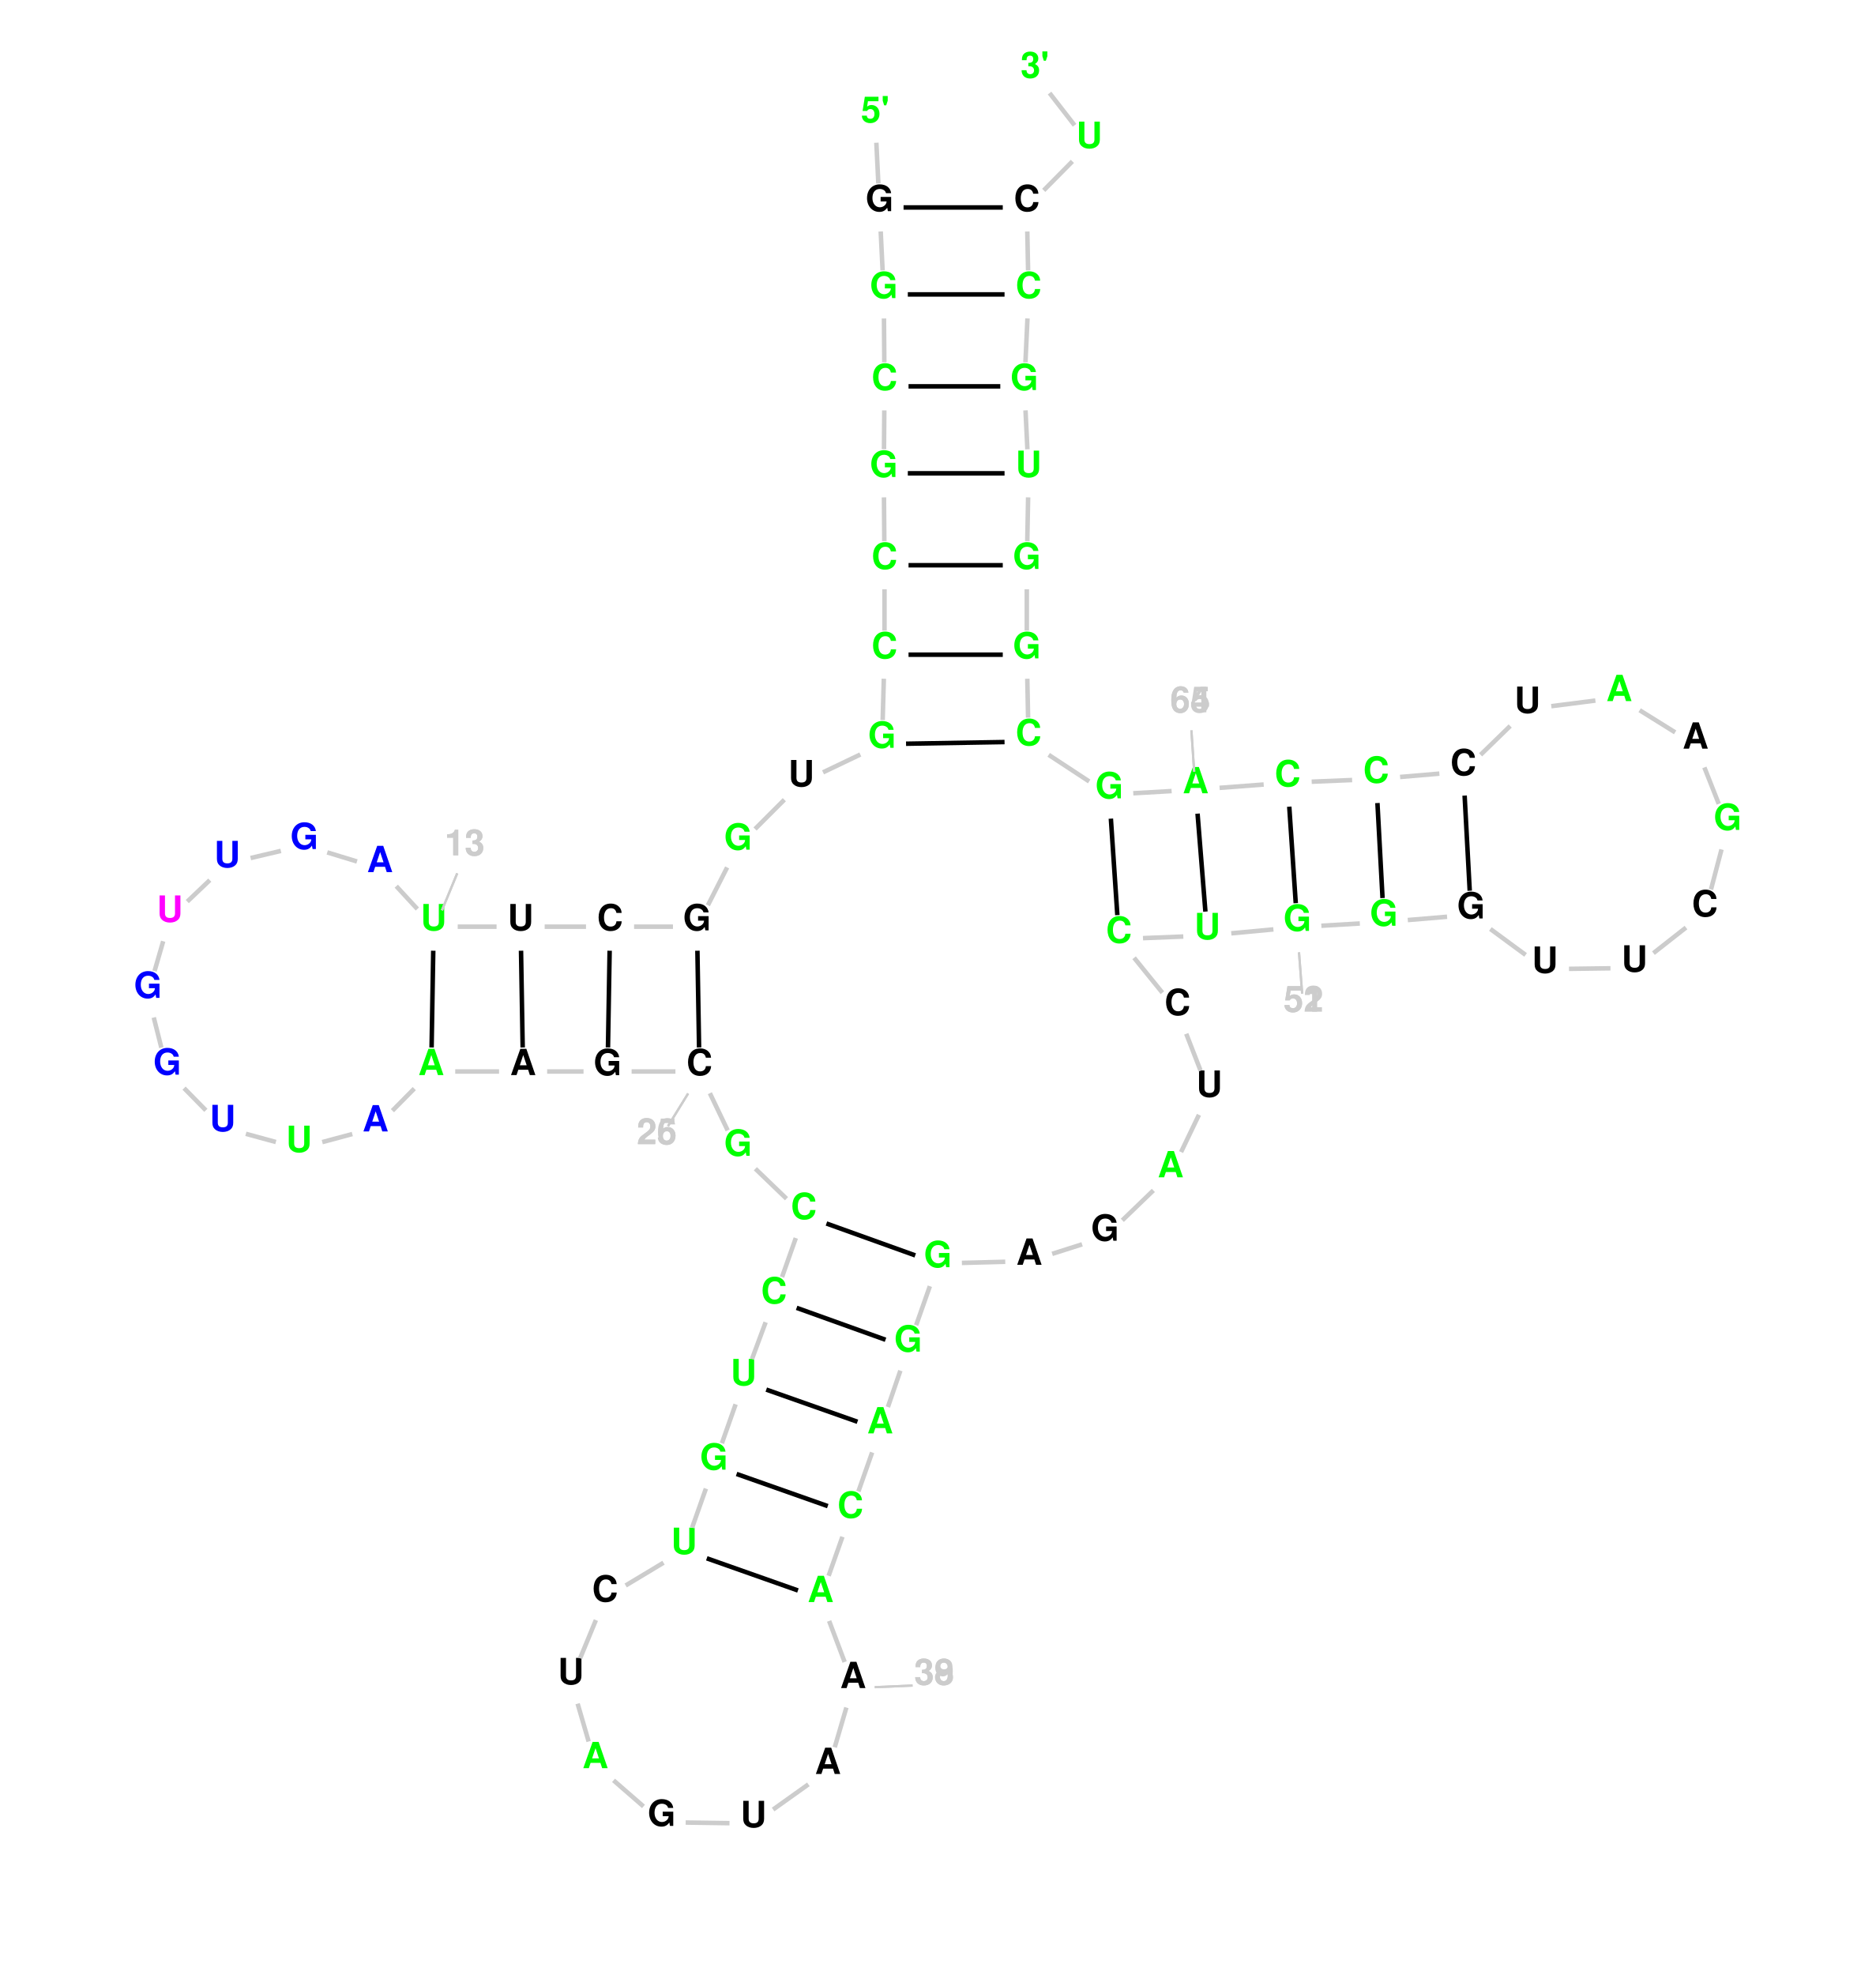
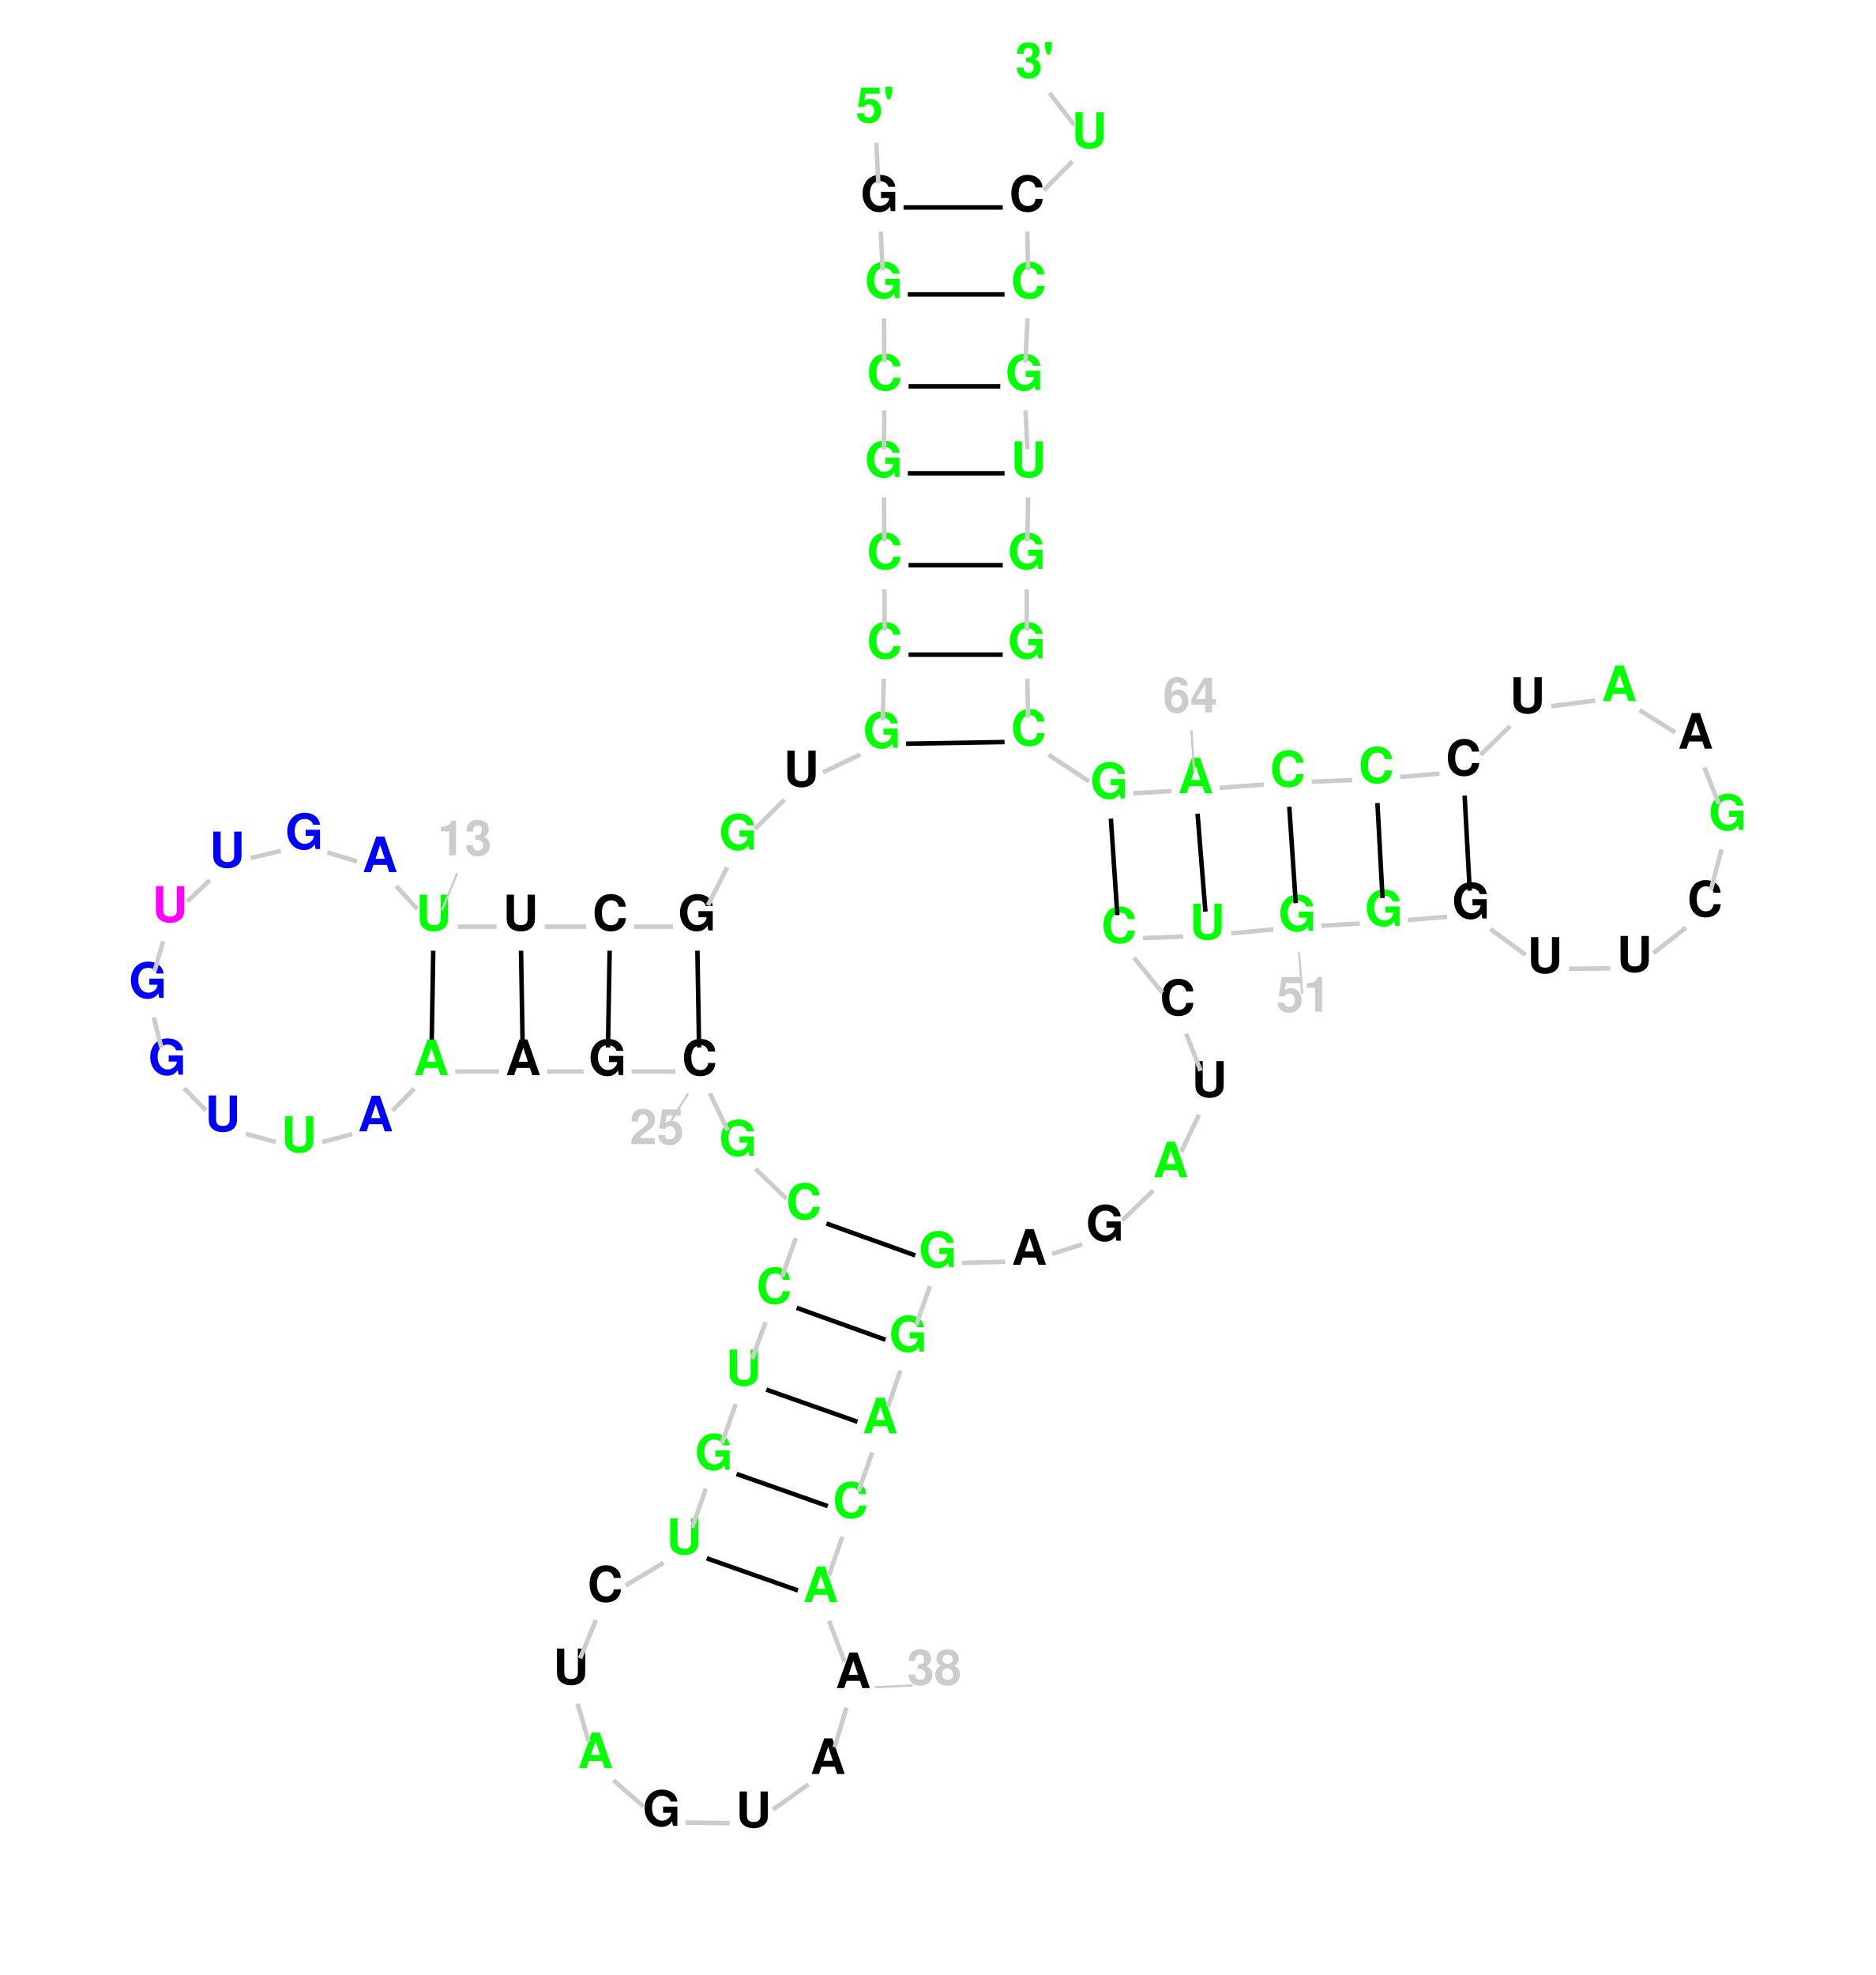
<svg xmlns="http://www.w3.org/2000/svg" width="634.155" height="667.718">
-   <g>
-     <style type="text/css">
+   <g id="r2dt-URS00000A1A88_9606-E_Thr">
+     <g>
+       <style type="text/css">

- 
- circle.red {stroke: rgb(255, 0, 255); fill: none; }
- circle.green {stroke: rgb(0, 255, 0); fill: none; }
- circle.blue {stroke: rgb(0, 0, 255); fill: none; }
- circle.black {stroke: rgb(0, 0, 0); fill: none; }
- circle.gray {stroke: rgb(204, 204, 204); fill: none; }
- circle.brown {stroke: rgb(211.65, 104.55, 30.6); fill: none; }
- line.red {stroke: rgb(255, 0, 255); stroke-width: 1.524; }
- line.green {stroke: rgb(0, 255, 0); stroke-width: 1.524; }
- line.blue {stroke: rgb(0, 0, 255); stroke-width: 1.524; }
- line.black {stroke: rgb(0, 0, 0); stroke-width: 1.524; }
- line.gray {stroke: rgb(204, 204, 204); stroke-width: 1.524; }
- line.brown {stroke: rgb(211.65, 104.55, 30.6); stroke-width: 1.524; }
- line {stroke: rgb(0, 0, 0); }
- text.red {fill: rgb(255, 0, 255); font-size: 12.192px; font-weight: bold; font-family: Helvetica; }
- text.green {fill: rgb(0, 255, 0); font-size: 12.192px; font-weight: bold; font-family: Helvetica; }
- text.blue {fill: rgb(0, 0, 255); font-size: 12.192px; font-weight: bold; font-family: Helvetica; }
- text.black {fill: rgb(0, 0, 0); font-size: 12.192px; font-weight: bold; font-family: Helvetica; }
- text.gray {fill: rgb(204, 204, 204); font-size: 12.192px; font-weight: bold; font-family: Helvetica; }
- text.brown {fill: rgb(211.65, 104.55, 30.6); font-size: 12.192px; font-weight: bold; font-family: Helvetica; }
- text {fill: rgb(0, 0, 0); font-size: 12.192px; font-weight: bold; font-family: Helvetica; text-anchor: middle; alignment-baseline: middle; }
- 
- .pseudoknot_connection{stroke-linecap: round; stroke-opacity: 0.2; stroke-width: 1.5; }
- .pseudoknot_segment1{stroke-linecap: round; stroke-opacity: 0.4; stroke-width: 12.192; }
- .pseudoknot_segment2{stroke-linecap: round; stroke-opacity: 0.4; stroke-width: 12.192; }
- line.numbering-line{stroke: rgb(204, 204, 204); stroke-width: 0.762; }
- line.predicted{stroke: rgb(0, 0, 0); stroke-dasharray: 2; }
- polyline{fill: none; stroke-linejoin: round; }
- sequential{visibility: hidden; }
- text.numbering-label{fill: rgb(204, 204, 204); }
+ #r2dt-URS00000A1A88_9606-E_Thr circle.red{stroke: rgb(255, 0, 255); fill: none; }#r2dt-URS00000A1A88_9606-E_Thr circle.green{stroke: rgb(0, 255, 0); fill: none; }#r2dt-URS00000A1A88_9606-E_Thr circle.blue{stroke: rgb(0, 0, 255); fill: none; }#r2dt-URS00000A1A88_9606-E_Thr circle.black{stroke: rgb(0, 0, 0); fill: none; }#r2dt-URS00000A1A88_9606-E_Thr circle.gray{stroke: rgb(204, 204, 204); fill: none; }#r2dt-URS00000A1A88_9606-E_Thr circle.brown{stroke: rgb(211.65, 104.55, 30.6); fill: none; }#r2dt-URS00000A1A88_9606-E_Thr line.red{stroke: rgb(255, 0, 255); stroke-width: 1.524; }#r2dt-URS00000A1A88_9606-E_Thr line.green{stroke: rgb(0, 255, 0); stroke-width: 1.524; }#r2dt-URS00000A1A88_9606-E_Thr line.blue{stroke: rgb(0, 0, 255); stroke-width: 1.524; }#r2dt-URS00000A1A88_9606-E_Thr line.black{stroke: rgb(0, 0, 0); stroke-width: 1.524; }#r2dt-URS00000A1A88_9606-E_Thr line.gray{stroke: rgb(204, 204, 204); stroke-width: 1.524; }#r2dt-URS00000A1A88_9606-E_Thr line.brown{stroke: rgb(211.65, 104.55, 30.6); stroke-width: 1.524; }#r2dt-URS00000A1A88_9606-E_Thr line{stroke: rgb(0, 0, 0); }#r2dt-URS00000A1A88_9606-E_Thr text.red{fill: rgb(255, 0, 255); font-size: 16.529px; font-weight: bold; font-family: Helvetica; }#r2dt-URS00000A1A88_9606-E_Thr text.green{fill: rgb(0, 255, 0); font-size: 16.529px; font-weight: bold; font-family: Helvetica; }#r2dt-URS00000A1A88_9606-E_Thr text.blue{fill: rgb(0, 0, 255); font-size: 16.529px; font-weight: bold; font-family: Helvetica; }#r2dt-URS00000A1A88_9606-E_Thr text.black{fill: rgb(0, 0, 0); font-size: 16.529px; font-weight: bold; font-family: Helvetica; }#r2dt-URS00000A1A88_9606-E_Thr text.gray{fill: rgb(204, 204, 204); font-size: 16.529px; font-weight: bold; font-family: Helvetica; }#r2dt-URS00000A1A88_9606-E_Thr text.brown{fill: rgb(211.65, 104.55, 30.6); font-size: 16.529px; font-weight: bold; font-family: Helvetica; }#r2dt-URS00000A1A88_9606-E_Thr text{fill: rgb(0, 0, 0); font-size: 16.529px; font-weight: bold; font-family: Helvetica; text-anchor: middle; alignment-baseline: middle; }#r2dt-URS00000A1A88_9606-E_Thr .pseudoknot_connection{stroke-linecap: round; stroke-opacity: 0.2; stroke-width: 1.5; }#r2dt-URS00000A1A88_9606-E_Thr .pseudoknot_segment1{stroke-linecap: round; stroke-opacity: 0.4; stroke-width: 12.192; }#r2dt-URS00000A1A88_9606-E_Thr .pseudoknot_segment2{stroke-linecap: round; stroke-opacity: 0.4; stroke-width: 12.192; }#r2dt-URS00000A1A88_9606-E_Thr .sequential{visibility: hidden; }#r2dt-URS00000A1A88_9606-E_Thr line.numbering-line{stroke: rgb(204, 204, 204); stroke-width: 0.762; }#r2dt-URS00000A1A88_9606-E_Thr line.predicted{stroke: rgb(0, 0, 0); stroke-dasharray: 2; }#r2dt-URS00000A1A88_9606-E_Thr polyline{fill: none; stroke-linejoin: round; }#r2dt-URS00000A1A88_9606-E_Thr text.numbering-label{fill: rgb(204, 204, 204); }

</style>
-   </g>
-   <g>
-     <text x="295.926" y="41.352" class="green">5'</text>
-   </g>
-   <g>
-     <text x="297.395" y="71.358" class="black">G</text>
-   </g>
-   <g>
-     <line x1="305.523" y1="70.139" x2="339.067" y2="70.139" class="black" />
-   </g>
-   <g>
-     <text x="298.835" y="100.758" class="green">G</text>
-   </g>
-   <g>
-     <line x1="306.963" y1="99.539" x2="339.667" y2="99.539" class="black" />
-   </g>
-   <g>
-     <text x="299.075" y="131.838" class="green">C</text>
-   </g>
-   <g>
-     <line x1="307.203" y1="130.619" x2="338.227" y2="130.619" class="black" />
-   </g>
-   <g>
-     <text x="298.835" y="161.238" class="green">G</text>
-   </g>
-   <g>
-     <line x1="306.963" y1="160.019" x2="339.667" y2="160.019" class="black" />
-   </g>
-   <g>
-     <text x="299.075" y="192.318" class="green">C</text>
-   </g>
-   <g>
-     <line x1="307.203" y1="191.099" x2="339.067" y2="191.099" class="black" />
-   </g>
-   <g>
-     <text x="299.075" y="222.558" class="green">C</text>
-   </g>
-   <g>
-     <line x1="307.203" y1="221.339" x2="339.067" y2="221.339" class="black" />
-   </g>
-   <g>
-     <text x="298.235" y="252.798" class="green">G</text>
-   </g>
-   <g>
-     <line x1="306.362" y1="251.441" x2="339.668" y2="250.876" class="black" />
-   </g>
-   <g>
-     <text x="270.955" y="265.838" class="black">U</text>
-   </g>
-   <g>
-     <text x="249.555" y="287.238" class="green">G</text>
-   </g>
-   <g>
-     <text x="235.675" y="314.518" class="black">G</text>
-   </g>
-   <g>
-     <line x1="235.815" y1="321.426" x2="236.376" y2="354.132" class="black" />
-   </g>
-   <g>
-     <text x="206.275" y="314.518" class="black">C</text>
-   </g>
-   <g>
-     <line x1="206.136" y1="321.426" x2="205.575" y2="354.132" class="black" />
-   </g>
-   <g>
-     <text x="176.035" y="314.518" class="black">U</text>
-   </g>
-   <g>
-     <line x1="176.175" y1="321.426" x2="176.736" y2="354.132" class="black" />
-   </g>
-   <g>
-     <text x="146.635" y="314.518" class="green">U</text>
-   </g>
-   <g>
-     <line x1="146.496" y1="321.426" x2="145.935" y2="354.132" class="black" />
-   </g>
-   <g>
-     <text x="157.119" y="289.168" class="numbering-label sequential">13</text>
-   </g>
-   <g>
-     <text x="157.119" y="289.168" class="numbering-label template">13</text>
-   </g>
-   <g>
-     <line x1="149.431" y1="307.758" x2="154.598" y2="295.264" class="numbering-line sequential" />
-   </g>
-   <g>
-     <line x1="149.431" y1="307.758" x2="154.598" y2="295.264" class="numbering-line template" />
-   </g>
-   <g>
-     <text x="128.478" y="294.849" class="blue">A</text>
-   </g>
-   <g>
-     <text x="102.878" y="287.023" class="blue">G</text>
-   </g>
-   <g>
-     <text x="76.827" y="293.178" class="blue">U</text>
-   </g>
-   <g>
-     <text x="57.436" y="311.632" class="red">U</text>
-   </g>
-   <g>
-     <text x="50" y="337.347" class="blue">G</text>
-   </g>
-   <g>
-     <text x="56.549" y="363.302" class="blue">G</text>
-   </g>
-   <g>
-     <text x="75.296" y="382.411" class="blue">U</text>
-   </g>
-   <g>
-     <text x="101.121" y="389.455" class="green">U</text>
-   </g>
-   <g>
-     <text x="126.974" y="382.512" class="blue">A</text>
-   </g>
-   <g>
-     <text x="145.795" y="363.478" class="green">A</text>
-   </g>
-   <g>
-     <text x="176.875" y="363.478" class="black">A</text>
-   </g>
-   <g>
-     <text x="205.435" y="363.478" class="black">G</text>
-   </g>
-   <g>
-     <text x="236.515" y="363.478" class="black">C</text>
-   </g>
-   <g>
-     <text x="222.104" y="386.82" class="numbering-label sequential">26</text>
-   </g>
-   <g>
-     <text x="222.104" y="386.82" class="numbering-label template">25</text>
-   </g>
-   <g>
-     <line x1="232.672" y1="369.702" x2="225.867" y2="380.724" class="numbering-line sequential" />
-   </g>
-   <g>
-     <line x1="232.672" y1="369.702" x2="225.867" y2="380.724" class="numbering-line template" />
-   </g>
-   <g>
-     <text x="249.555" y="390.718" class="green">G</text>
-   </g>
-   <g>
-     <text x="271.795" y="412.118" class="green">C</text>
-   </g>
-   <g>
-     <line x1="279.445" y1="413.647" x2="309.466" y2="424.431" class="black" />
-   </g>
-   <g>
-     <text x="261.715" y="440.638" class="green">C</text>
-   </g>
-   <g>
-     <line x1="269.366" y1="442.164" x2="299.425" y2="452.953" class="black" />
-   </g>
-   <g>
-     <text x="251.435" y="468.318" class="green">U</text>
-   </g>
-   <g>
-     <line x1="259.101" y1="469.802" x2="289.93" y2="480.675" class="black" />
-   </g>
-   <g>
-     <text x="241.395" y="496.838" class="green">G</text>
-   </g>
-   <g>
-     <line x1="249.061" y1="498.322" x2="279.89" y2="509.195" class="black" />
-   </g>
-   <g>
-     <text x="231.315" y="525.358" class="green">U</text>
-   </g>
-   <g>
-     <line x1="238.981" y1="526.842" x2="269.81" y2="537.715" class="black" />
-   </g>
-   <g>
-     <text x="204.595" y="541.438" class="black">C</text>
-   </g>
-   <g>
-     <text x="193.035" y="569.398" class="black">U</text>
-   </g>
-   <g>
-     <text x="201.315" y="597.798" class="green">A</text>
-   </g>
-   <g>
-     <text x="223.715" y="617.278" class="black">G</text>
-   </g>
-   <g>
-     <text x="254.795" y="617.718" class="black">U</text>
-   </g>
-   <g>
-     <text x="279.955" y="599.758" class="black">A</text>
-   </g>
-   <g>
-     <text x="288.475" y="570.718" class="black">A</text>
-   </g>
-   <g>
-     <text x="315.883" y="569.548" class="numbering-label sequential">39</text>
-   </g>
-   <g>
-     <text x="315.883" y="569.548" class="numbering-label template">38</text>
-   </g>
-   <g>
-     <line x1="295.784" y1="570.406" x2="308.567" y2="569.861" class="numbering-line sequential" />
-   </g>
-   <g>
-     <line x1="295.784" y1="570.406" x2="308.567" y2="569.861" class="numbering-line template" />
-   </g>
-   <g>
-     <text x="277.475" y="541.638" class="green">A</text>
-   </g>
-   <g>
-     <text x="287.555" y="513.118" class="green">C</text>
-   </g>
-   <g>
-     <text x="297.595" y="484.598" class="green">A</text>
-   </g>
-   <g>
-     <text x="307.075" y="456.918" class="green">G</text>
-   </g>
-   <g>
-     <text x="317.115" y="428.398" class="green">G</text>
-   </g>
-   <g>
-     <text x="348.035" y="427.598" class="black">A</text>
-   </g>
-   <g>
-     <text x="373.635" y="419.438" class="black">G</text>
-   </g>
-   <g>
-     <text x="395.835" y="398.038" class="green">A</text>
-   </g>
-   <g>
-     <text x="408.915" y="370.798" class="black">U</text>
-   </g>
-   <g>
-     <text x="398.155" y="343.158" class="black">C</text>
-   </g>
-   <g>
-     <text x="378.355" y="318.718" class="green">C</text>
-   </g>
-   <g>
-     <line x1="377.811" y1="309.389" x2="375.62" y2="276.769" class="black" />
-   </g>
-   <g>
-     <text x="408.235" y="317.518" class="green">U</text>
-   </g>
-   <g>
-     <line x1="407.585" y1="308.197" x2="404.926" y2="275.081" class="black" />
-   </g>
-   <g>
-     <text x="438.675" y="314.678" class="green">G</text>
-   </g>
-   <g>
-     <line x1="438.131" y1="305.349" x2="435.94" y2="272.729" class="black" />
-   </g>
-   <g>
-     <text x="440.765" y="342.031" class="numbering-label sequential">52</text>
-   </g>
-   <g>
-     <text x="440.765" y="342.031" class="numbering-label template">51</text>
-   </g>
-   <g>
-     <line x1="439.233" y1="321.972" x2="440.299" y2="335.934" class="numbering-line sequential" />
-   </g>
-   <g>
-     <line x1="439.233" y1="321.972" x2="440.299" y2="335.934" class="numbering-line template" />
-   </g>
-   <g>
-     <text x="467.915" y="312.958" class="green">G</text>
-   </g>
-   <g>
-     <line x1="467.479" y1="303.622" x2="465.752" y2="271.495" class="black" />
-   </g>
-   <g>
-     <text x="497.395" y="310.478" class="black">G</text>
-   </g>
-   <g>
-     <line x1="496.959" y1="301.142" x2="495.231" y2="268.975" class="black" />
-   </g>
-   <g>
-     <text x="522.395" y="328.878" class="black">U</text>
-   </g>
-   <g>
-     <text x="552.675" y="328.478" class="black">U</text>
-   </g>
-   <g>
-     <text x="576.475" y="309.798" class="black">C</text>
-   </g>
-   <g>
-     <text x="584.155" y="280.558" class="green">G</text>
-   </g>
-   <g>
-     <text x="573.315" y="253.118" class="black">A</text>
-   </g>
-   <g>
-     <text x="547.515" y="237.038" class="green">A</text>
-   </g>
-   <g>
-     <text x="516.475" y="240.998" class="black">U</text>
-   </g>
-   <g>
-     <text x="494.795" y="262.078" class="black">C</text>
-   </g>
-   <g>
-     <text x="465.315" y="264.598" class="green">C</text>
-   </g>
-   <g>
-     <text x="435.395" y="265.838" class="green">C</text>
-   </g>
-   <g>
-     <text x="404.275" y="268.198" class="green">A</text>
-   </g>
-   <g>
-     <text x="402.442" y="240.827" class="numbering-label sequential">65</text>
-   </g>
-   <g>
-     <text x="402.442" y="240.827" class="numbering-label template">64</text>
-   </g>
-   <g>
-     <line x1="403.786" y1="260.899" x2="402.85" y2="246.923" class="numbering-line sequential" />
-   </g>
-   <g>
-     <line x1="403.786" y1="260.899" x2="402.85" y2="246.923" class="numbering-line template" />
-   </g>
-   <g>
-     <text x="375.075" y="269.878" class="green">G</text>
-   </g>
-   <g>
-     <text x="347.795" y="251.958" class="green">C</text>
-   </g>
-   <g>
-     <text x="347.195" y="222.558" class="green">G</text>
-   </g>
-   <g>
-     <text x="347.195" y="192.318" class="green">G</text>
-   </g>
-   <g>
-     <text x="347.795" y="161.238" class="green">U</text>
-   </g>
-   <g>
-     <text x="346.355" y="131.838" class="green">G</text>
-   </g>
-   <g>
-     <text x="347.795" y="100.758" class="green">C</text>
-   </g>
-   <g>
-     <text x="347.195" y="71.358" class="black">C</text>
-   </g>
-   <g>
-     <text x="368.323" y="50" class="green">U</text>
-   </g>
-   <g>
-     <text x="349.91" y="26.262" class="green">3'</text>
-   </g>
-   <g>
-     <line x1="296.323" y1="48.251" x2="296.998" y2="62.02" class="gray" />
-   </g>
-   <g>
-     <line x1="297.793" y1="78.257" x2="298.438" y2="91.42" class="gray" />
-   </g>
-   <g>
-     <line x1="298.898" y1="107.667" x2="299.012" y2="122.491" class="gray" />
-   </g>
-   <g>
-     <line x1="299.009" y1="138.747" x2="298.902" y2="151.891" class="gray" />
-   </g>
-   <g>
-     <line x1="298.898" y1="168.147" x2="299.012" y2="182.971" class="gray" />
-   </g>
-   <g>
-     <line x1="299.075" y1="199.227" x2="299.075" y2="213.211" class="gray" />
-   </g>
-   <g>
-     <line x1="298.85" y1="229.464" x2="298.461" y2="243.454" class="gray" />
-   </g>
-   <g>
-     <line x1="290.902" y1="255.084" x2="278.289" y2="261.113" class="gray" />
-   </g>
-   <g>
-     <line x1="265.208" y1="270.366" x2="255.303" y2="280.271" class="gray" />
-   </g>
-   <g>
-     <line x1="245.869" y1="293.263" x2="239.361" y2="306.054" class="gray" />
-   </g>
-   <g>
-     <line x1="227.547" y1="313.299" x2="214.403" y2="313.299" class="gray" />
-   </g>
-   <g>
-     <line x1="198.147" y1="313.299" x2="184.163" y2="313.299" class="gray" />
-   </g>
-   <g>
-     <line x1="167.907" y1="313.299" x2="154.763" y2="313.299" class="gray" />
-   </g>
-   <g>
-     <line x1="141.122" y1="307.326" x2="133.991" y2="299.602" class="gray" />
-   </g>
-   <g>
-     <line x1="120.705" y1="291.254" x2="110.651" y2="288.18" class="gray" />
-   </g>
-   <g>
-     <line x1="94.968" y1="287.673" x2="84.737" y2="290.09" class="gray" />
-   </g>
-   <g>
-     <line x1="70.939" y1="297.562" x2="63.324" y2="304.809" class="gray" />
-   </g>
-   <g>
-     <line x1="55.178" y1="318.221" x2="52.258" y2="328.32" class="gray" />
-   </g>
-   <g>
-     <line x1="51.989" y1="344.009" x2="54.561" y2="354.202" class="gray" />
-   </g>
-   <g>
-     <line x1="62.242" y1="367.885" x2="69.604" y2="375.389" class="gray" />
-   </g>
-   <g>
-     <line x1="83.138" y1="383.33" x2="93.279" y2="386.097" class="gray" />
-   </g>
-   <g>
-     <line x1="108.971" y1="386.128" x2="119.124" y2="383.401" class="gray" />
-   </g>
-   <g>
-     <line x1="132.689" y1="375.513" x2="140.08" y2="368.038" class="gray" />
-   </g>
-   <g>
-     <line x1="153.923" y1="362.259" x2="168.747" y2="362.259" class="gray" />
-   </g>
-   <g>
-     <line x1="185.003" y1="362.259" x2="197.307" y2="362.259" class="gray" />
-   </g>
-   <g>
-     <line x1="213.563" y1="362.259" x2="228.387" y2="362.259" class="gray" />
-   </g>
-   <g>
-     <line x1="240.025" y1="369.59" x2="246.046" y2="382.167" class="gray" />
-   </g>
-   <g>
-     <line x1="255.412" y1="395.134" x2="265.938" y2="405.263" class="gray" />
-   </g>
-   <g>
-     <line x1="269.087" y1="418.562" x2="264.424" y2="431.755" class="gray" />
-   </g>
-   <g>
-     <line x1="258.885" y1="447.038" x2="254.265" y2="459.479" class="gray" />
-   </g>
-   <g>
-     <line x1="248.736" y1="474.766" x2="244.094" y2="487.952" class="gray" />
-   </g>
-   <g>
-     <line x1="238.687" y1="503.282" x2="234.024" y2="516.475" class="gray" />
-   </g>
-   <g>
-     <line x1="224.351" y1="528.33" x2="211.559" y2="536.028" class="gray" />
-   </g>
-   <g>
-     <line x1="201.49" y1="547.73" x2="196.141" y2="560.667" class="gray" />
-   </g>
-   <g>
-     <line x1="195.31" y1="575.982" x2="199.04" y2="588.775" class="gray" />
-   </g>
-   <g>
-     <line x1="207.448" y1="601.912" x2="217.582" y2="610.725" class="gray" />
-   </g>
-   <g>
-     <line x1="231.842" y1="616.174" x2="246.668" y2="616.384" class="gray" />
-   </g>
-   <g>
-     <line x1="261.411" y1="611.776" x2="273.34" y2="603.261" class="gray" />
-   </g>
-   <g>
-     <line x1="282.243" y1="590.739" x2="286.187" y2="577.298" class="gray" />
-   </g>
-   <g>
-     <line x1="285.599" y1="561.896" x2="280.351" y2="548.021" class="gray" />
-   </g>
-   <g>
-     <line x1="280.184" y1="532.755" x2="284.847" y2="519.562" class="gray" />
-   </g>
-   <g>
-     <line x1="290.254" y1="504.232" x2="294.896" y2="491.046" class="gray" />
-   </g>
-   <g>
-     <line x1="300.229" y1="475.689" x2="304.442" y2="463.388" class="gray" />
-   </g>
-   <g>
-     <line x1="309.774" y1="448.032" x2="314.416" y2="434.846" class="gray" />
-   </g>
-   <g>
-     <line x1="325.241" y1="426.968" x2="339.91" y2="426.589" class="gray" />
-   </g>
-   <g>
-     <line x1="355.779" y1="423.91" x2="365.891" y2="420.687" class="gray" />
-   </g>
-   <g>
-     <line x1="379.487" y1="412.578" x2="389.983" y2="402.46" class="gray" />
-   </g>
-   <g>
-     <line x1="399.354" y1="389.491" x2="405.397" y2="376.906" class="gray" />
-   </g>
-   <g>
-     <line x1="405.967" y1="362.004" x2="401.104" y2="349.513" class="gray" />
-   </g>
-   <g>
-     <line x1="393.039" y1="335.623" x2="383.472" y2="323.814" class="gray" />
-   </g>
-   <g>
-     <line x1="386.477" y1="317.172" x2="400.114" y2="316.625" class="gray" />
-   </g>
-   <g>
-     <line x1="416.328" y1="315.544" x2="430.582" y2="314.214" class="gray" />
-   </g>
-   <g>
-     <line x1="446.789" y1="312.981" x2="459.801" y2="312.216" class="gray" />
-   </g>
-   <g>
-     <line x1="476.015" y1="311.057" x2="489.296" y2="309.94" class="gray" />
-   </g>
-   <g>
-     <line x1="503.941" y1="314.077" x2="515.849" y2="322.841" class="gray" />
-   </g>
-   <g>
-     <line x1="530.523" y1="327.551" x2="544.548" y2="327.366" class="gray" />
-   </g>
-   <g>
-     <line x1="559.069" y1="322.24" x2="570.081" y2="313.597" class="gray" />
-   </g>
-   <g>
-     <line x1="578.54" y1="300.717" x2="582.09" y2="287.2" class="gray" />
-   </g>
-   <g>
-     <line x1="581.169" y1="271.779" x2="576.302" y2="259.458" class="gray" />
-   </g>
-   <g>
-     <line x1="566.417" y1="247.599" x2="554.413" y2="240.118" class="gray" />
-   </g>
-   <g>
-     <line x1="539.452" y1="236.847" x2="524.538" y2="238.75" class="gray" />
-   </g>
-   <g>
-     <line x1="510.648" y1="245.445" x2="500.623" y2="255.192" class="gray" />
-   </g>
-   <g>
-     <line x1="486.697" y1="261.551" x2="473.414" y2="262.686" class="gray" />
-   </g>
-   <g>
-     <line x1="457.194" y1="263.715" x2="443.516" y2="264.282" class="gray" />
-   </g>
-   <g>
-     <line x1="427.29" y1="265.233" x2="412.38" y2="266.364" class="gray" />
-   </g>
-   <g>
-     <line x1="396.16" y1="267.446" x2="383.19" y2="268.192" class="gray" />
-   </g>
-   <g>
-     <line x1="368.282" y1="264.196" x2="354.589" y2="255.201" class="gray" />
-   </g>
-   <g>
-     <line x1="347.629" y1="242.612" x2="347.361" y2="229.465" class="gray" />
-   </g>
-   <g>
-     <line x1="347.195" y1="213.211" x2="347.195" y2="199.227" class="gray" />
-   </g>
-   <g>
-     <line x1="347.352" y1="182.972" x2="347.638" y2="168.145" class="gray" />
-   </g>
-   <g>
-     <line x1="347.398" y1="151.9" x2="346.753" y2="138.737" class="gray" />
-   </g>
-   <g>
-     <line x1="346.731" y1="122.499" x2="347.419" y2="107.658" class="gray" />
-   </g>
-   <g>
-     <line x1="347.629" y1="91.412" x2="347.361" y2="78.265" class="gray" />
-   </g>
-   <g>
-     <line x1="352.911" y1="64.36" x2="362.606" y2="54.559" class="gray" />
-   </g>
-   <g>
-     <line x1="363.341" y1="42.358" x2="354.891" y2="31.465" class="gray" />
+     </g>
+     <g>
+       <text x="295.926" y="41.352" class="green">5'</text>
+     </g>
+     <g>
+       <text x="297.395" y="71.358" class="black">G</text>
+     </g>
+     <g>
+       <line x1="305.523" y1="70.139" x2="339.067" y2="70.139" class="black" />
+     </g>
+     <g>
+       <text x="298.835" y="100.758" class="green">G</text>
+     </g>
+     <g>
+       <line x1="306.963" y1="99.539" x2="339.667" y2="99.539" class="black" />
+     </g>
+     <g>
+       <text x="299.075" y="131.838" class="green">C</text>
+     </g>
+     <g>
+       <line x1="307.203" y1="130.619" x2="338.227" y2="130.619" class="black" />
+     </g>
+     <g>
+       <text x="298.835" y="161.238" class="green">G</text>
+     </g>
+     <g>
+       <line x1="306.963" y1="160.019" x2="339.667" y2="160.019" class="black" />
+     </g>
+     <g>
+       <text x="299.075" y="192.318" class="green">C</text>
+     </g>
+     <g>
+       <line x1="307.203" y1="191.099" x2="339.067" y2="191.099" class="black" />
+     </g>
+     <g>
+       <text x="299.075" y="222.558" class="green">C</text>
+     </g>
+     <g>
+       <line x1="307.203" y1="221.339" x2="339.067" y2="221.339" class="black" />
+     </g>
+     <g>
+       <text x="298.235" y="252.798" class="green">G</text>
+     </g>
+     <g>
+       <line x1="306.362" y1="251.441" x2="339.668" y2="250.876" class="black" />
+     </g>
+     <g>
+       <text x="270.955" y="265.838" class="black">U</text>
+     </g>
+     <g>
+       <text x="249.555" y="287.238" class="green">G</text>
+     </g>
+     <g>
+       <text x="235.675" y="314.518" class="black">G</text>
+     </g>
+     <g>
+       <line x1="235.815" y1="321.426" x2="236.376" y2="354.132" class="black" />
+     </g>
+     <g>
+       <text x="206.275" y="314.518" class="black">C</text>
+     </g>
+     <g>
+       <line x1="206.136" y1="321.426" x2="205.575" y2="354.132" class="black" />
+     </g>
+     <g>
+       <text x="176.035" y="314.518" class="black">U</text>
+     </g>
+     <g>
+       <line x1="176.175" y1="321.426" x2="176.736" y2="354.132" class="black" />
+     </g>
+     <g>
+       <text x="146.635" y="314.518" class="green">U</text>
+     </g>
+     <g>
+       <line x1="146.496" y1="321.426" x2="145.935" y2="354.132" class="black" />
+     </g>
+     <g>
+       <text x="157.119" y="289.168" class="numbering-label sequential">13</text>
+     </g>
+     <g>
+       <text x="157.119" y="289.168" class="numbering-label template">13</text>
+     </g>
+     <g>
+       <line x1="149.431" y1="307.758" x2="154.598" y2="295.264" class="numbering-line sequential" />
+     </g>
+     <g>
+       <line x1="149.431" y1="307.758" x2="154.598" y2="295.264" class="numbering-line template" />
+     </g>
+     <g>
+       <text x="128.478" y="294.849" class="blue">A</text>
+     </g>
+     <g>
+       <text x="102.878" y="287.023" class="blue">G</text>
+     </g>
+     <g>
+       <text x="76.827" y="293.178" class="blue">U</text>
+     </g>
+     <g>
+       <text x="57.436" y="311.632" class="red">U</text>
+     </g>
+     <g>
+       <text x="50" y="337.347" class="blue">G</text>
+     </g>
+     <g>
+       <text x="56.549" y="363.302" class="blue">G</text>
+     </g>
+     <g>
+       <text x="75.296" y="382.411" class="blue">U</text>
+     </g>
+     <g>
+       <text x="101.121" y="389.455" class="green">U</text>
+     </g>
+     <g>
+       <text x="126.974" y="382.512" class="blue">A</text>
+     </g>
+     <g>
+       <text x="145.795" y="363.478" class="green">A</text>
+     </g>
+     <g>
+       <text x="176.875" y="363.478" class="black">A</text>
+     </g>
+     <g>
+       <text x="205.435" y="363.478" class="black">G</text>
+     </g>
+     <g>
+       <text x="236.515" y="363.478" class="black">C</text>
+     </g>
+     <g>
+       <text x="222.104" y="386.82" class="numbering-label sequential">26</text>
+     </g>
+     <g>
+       <text x="222.104" y="386.82" class="numbering-label template">25</text>
+     </g>
+     <g>
+       <line x1="232.672" y1="369.702" x2="225.867" y2="380.724" class="numbering-line sequential" />
+     </g>
+     <g>
+       <line x1="232.672" y1="369.702" x2="225.867" y2="380.724" class="numbering-line template" />
+     </g>
+     <g>
+       <text x="249.555" y="390.718" class="green">G</text>
+     </g>
+     <g>
+       <text x="271.795" y="412.118" class="green">C</text>
+     </g>
+     <g>
+       <line x1="279.445" y1="413.647" x2="309.466" y2="424.431" class="black" />
+     </g>
+     <g>
+       <text x="261.715" y="440.638" class="green">C</text>
+     </g>
+     <g>
+       <line x1="269.366" y1="442.164" x2="299.425" y2="452.953" class="black" />
+     </g>
+     <g>
+       <text x="251.435" y="468.318" class="green">U</text>
+     </g>
+     <g>
+       <line x1="259.101" y1="469.802" x2="289.93" y2="480.675" class="black" />
+     </g>
+     <g>
+       <text x="241.395" y="496.838" class="green">G</text>
+     </g>
+     <g>
+       <line x1="249.061" y1="498.322" x2="279.89" y2="509.195" class="black" />
+     </g>
+     <g>
+       <text x="231.315" y="525.358" class="green">U</text>
+     </g>
+     <g>
+       <line x1="238.981" y1="526.842" x2="269.81" y2="537.715" class="black" />
+     </g>
+     <g>
+       <text x="204.595" y="541.438" class="black">C</text>
+     </g>
+     <g>
+       <text x="193.035" y="569.398" class="black">U</text>
+     </g>
+     <g>
+       <text x="201.315" y="597.798" class="green">A</text>
+     </g>
+     <g>
+       <text x="223.715" y="617.278" class="black">G</text>
+     </g>
+     <g>
+       <text x="254.795" y="617.718" class="black">U</text>
+     </g>
+     <g>
+       <text x="279.955" y="599.758" class="black">A</text>
+     </g>
+     <g>
+       <text x="288.475" y="570.718" class="black">A</text>
+     </g>
+     <g>
+       <text x="315.883" y="569.548" class="numbering-label sequential">39</text>
+     </g>
+     <g>
+       <text x="315.883" y="569.548" class="numbering-label template">38</text>
+     </g>
+     <g>
+       <line x1="295.784" y1="570.406" x2="308.567" y2="569.861" class="numbering-line sequential" />
+     </g>
+     <g>
+       <line x1="295.784" y1="570.406" x2="308.567" y2="569.861" class="numbering-line template" />
+     </g>
+     <g>
+       <text x="277.475" y="541.638" class="green">A</text>
+     </g>
+     <g>
+       <text x="287.555" y="513.118" class="green">C</text>
+     </g>
+     <g>
+       <text x="297.595" y="484.598" class="green">A</text>
+     </g>
+     <g>
+       <text x="307.075" y="456.918" class="green">G</text>
+     </g>
+     <g>
+       <text x="317.115" y="428.398" class="green">G</text>
+     </g>
+     <g>
+       <text x="348.035" y="427.598" class="black">A</text>
+     </g>
+     <g>
+       <text x="373.635" y="419.438" class="black">G</text>
+     </g>
+     <g>
+       <text x="395.835" y="398.038" class="green">A</text>
+     </g>
+     <g>
+       <text x="408.915" y="370.798" class="black">U</text>
+     </g>
+     <g>
+       <text x="398.155" y="343.158" class="black">C</text>
+     </g>
+     <g>
+       <text x="378.355" y="318.718" class="green">C</text>
+     </g>
+     <g>
+       <line x1="377.811" y1="309.389" x2="375.62" y2="276.769" class="black" />
+     </g>
+     <g>
+       <text x="408.235" y="317.518" class="green">U</text>
+     </g>
+     <g>
+       <line x1="407.585" y1="308.197" x2="404.926" y2="275.081" class="black" />
+     </g>
+     <g>
+       <text x="438.675" y="314.678" class="green">G</text>
+     </g>
+     <g>
+       <line x1="438.131" y1="305.349" x2="435.94" y2="272.729" class="black" />
+     </g>
+     <g>
+       <text x="440.765" y="342.031" class="numbering-label sequential">52</text>
+     </g>
+     <g>
+       <text x="440.765" y="342.031" class="numbering-label template">51</text>
+     </g>
+     <g>
+       <line x1="439.233" y1="321.972" x2="440.299" y2="335.934" class="numbering-line sequential" />
+     </g>
+     <g>
+       <line x1="439.233" y1="321.972" x2="440.299" y2="335.934" class="numbering-line template" />
+     </g>
+     <g>
+       <text x="467.915" y="312.958" class="green">G</text>
+     </g>
+     <g>
+       <line x1="467.479" y1="303.622" x2="465.752" y2="271.495" class="black" />
+     </g>
+     <g>
+       <text x="497.395" y="310.478" class="black">G</text>
+     </g>
+     <g>
+       <line x1="496.959" y1="301.142" x2="495.231" y2="268.975" class="black" />
+     </g>
+     <g>
+       <text x="522.395" y="328.878" class="black">U</text>
+     </g>
+     <g>
+       <text x="552.675" y="328.478" class="black">U</text>
+     </g>
+     <g>
+       <text x="576.475" y="309.798" class="black">C</text>
+     </g>
+     <g>
+       <text x="584.155" y="280.558" class="green">G</text>
+     </g>
+     <g>
+       <text x="573.315" y="253.118" class="black">A</text>
+     </g>
+     <g>
+       <text x="547.515" y="237.038" class="green">A</text>
+     </g>
+     <g>
+       <text x="516.475" y="240.998" class="black">U</text>
+     </g>
+     <g>
+       <text x="494.795" y="262.078" class="black">C</text>
+     </g>
+     <g>
+       <text x="465.315" y="264.598" class="green">C</text>
+     </g>
+     <g>
+       <text x="435.395" y="265.838" class="green">C</text>
+     </g>
+     <g>
+       <text x="404.275" y="268.198" class="green">A</text>
+     </g>
+     <g>
+       <text x="402.442" y="240.827" class="numbering-label sequential">65</text>
+     </g>
+     <g>
+       <text x="402.442" y="240.827" class="numbering-label template">64</text>
+     </g>
+     <g>
+       <line x1="403.786" y1="260.899" x2="402.85" y2="246.923" class="numbering-line sequential" />
+     </g>
+     <g>
+       <line x1="403.786" y1="260.899" x2="402.85" y2="246.923" class="numbering-line template" />
+     </g>
+     <g>
+       <text x="375.075" y="269.878" class="green">G</text>
+     </g>
+     <g>
+       <text x="347.795" y="251.958" class="green">C</text>
+     </g>
+     <g>
+       <text x="347.195" y="222.558" class="green">G</text>
+     </g>
+     <g>
+       <text x="347.195" y="192.318" class="green">G</text>
+     </g>
+     <g>
+       <text x="347.795" y="161.238" class="green">U</text>
+     </g>
+     <g>
+       <text x="346.355" y="131.838" class="green">G</text>
+     </g>
+     <g>
+       <text x="347.795" y="100.758" class="green">C</text>
+     </g>
+     <g>
+       <text x="347.195" y="71.358" class="black">C</text>
+     </g>
+     <g>
+       <text x="368.323" y="50" class="green">U</text>
+     </g>
+     <g>
+       <text x="349.91" y="26.262" class="green">3'</text>
+     </g>
+     <g>
+       <line x1="296.323" y1="48.251" x2="296.998" y2="62.02" class="gray" />
+     </g>
+     <g>
+       <line x1="297.793" y1="78.257" x2="298.438" y2="91.42" class="gray" />
+     </g>
+     <g>
+       <line x1="298.898" y1="107.667" x2="299.012" y2="122.491" class="gray" />
+     </g>
+     <g>
+       <line x1="299.009" y1="138.747" x2="298.902" y2="151.891" class="gray" />
+     </g>
+     <g>
+       <line x1="298.898" y1="168.147" x2="299.012" y2="182.971" class="gray" />
+     </g>
+     <g>
+       <line x1="299.075" y1="199.227" x2="299.075" y2="213.211" class="gray" />
+     </g>
+     <g>
+       <line x1="298.85" y1="229.464" x2="298.461" y2="243.454" class="gray" />
+     </g>
+     <g>
+       <line x1="290.902" y1="255.084" x2="278.289" y2="261.113" class="gray" />
+     </g>
+     <g>
+       <line x1="265.208" y1="270.366" x2="255.303" y2="280.271" class="gray" />
+     </g>
+     <g>
+       <line x1="245.869" y1="293.263" x2="239.361" y2="306.054" class="gray" />
+     </g>
+     <g>
+       <line x1="227.547" y1="313.299" x2="214.403" y2="313.299" class="gray" />
+     </g>
+     <g>
+       <line x1="198.147" y1="313.299" x2="184.163" y2="313.299" class="gray" />
+     </g>
+     <g>
+       <line x1="167.907" y1="313.299" x2="154.763" y2="313.299" class="gray" />
+     </g>
+     <g>
+       <line x1="141.122" y1="307.326" x2="133.991" y2="299.602" class="gray" />
+     </g>
+     <g>
+       <line x1="120.705" y1="291.254" x2="110.651" y2="288.18" class="gray" />
+     </g>
+     <g>
+       <line x1="94.968" y1="287.673" x2="84.737" y2="290.09" class="gray" />
+     </g>
+     <g>
+       <line x1="70.939" y1="297.562" x2="63.324" y2="304.809" class="gray" />
+     </g>
+     <g>
+       <line x1="55.178" y1="318.221" x2="52.258" y2="328.32" class="gray" />
+     </g>
+     <g>
+       <line x1="51.989" y1="344.009" x2="54.561" y2="354.202" class="gray" />
+     </g>
+     <g>
+       <line x1="62.242" y1="367.885" x2="69.604" y2="375.389" class="gray" />
+     </g>
+     <g>
+       <line x1="83.138" y1="383.33" x2="93.279" y2="386.097" class="gray" />
+     </g>
+     <g>
+       <line x1="108.971" y1="386.128" x2="119.124" y2="383.401" class="gray" />
+     </g>
+     <g>
+       <line x1="132.689" y1="375.513" x2="140.08" y2="368.038" class="gray" />
+     </g>
+     <g>
+       <line x1="153.923" y1="362.259" x2="168.747" y2="362.259" class="gray" />
+     </g>
+     <g>
+       <line x1="185.003" y1="362.259" x2="197.307" y2="362.259" class="gray" />
+     </g>
+     <g>
+       <line x1="213.563" y1="362.259" x2="228.387" y2="362.259" class="gray" />
+     </g>
+     <g>
+       <line x1="240.025" y1="369.59" x2="246.046" y2="382.167" class="gray" />
+     </g>
+     <g>
+       <line x1="255.412" y1="395.134" x2="265.938" y2="405.263" class="gray" />
+     </g>
+     <g>
+       <line x1="269.087" y1="418.562" x2="264.424" y2="431.755" class="gray" />
+     </g>
+     <g>
+       <line x1="258.885" y1="447.038" x2="254.265" y2="459.479" class="gray" />
+     </g>
+     <g>
+       <line x1="248.736" y1="474.766" x2="244.094" y2="487.952" class="gray" />
+     </g>
+     <g>
+       <line x1="238.687" y1="503.282" x2="234.024" y2="516.475" class="gray" />
+     </g>
+     <g>
+       <line x1="224.351" y1="528.33" x2="211.559" y2="536.028" class="gray" />
+     </g>
+     <g>
+       <line x1="201.49" y1="547.73" x2="196.141" y2="560.667" class="gray" />
+     </g>
+     <g>
+       <line x1="195.31" y1="575.982" x2="199.04" y2="588.775" class="gray" />
+     </g>
+     <g>
+       <line x1="207.448" y1="601.912" x2="217.582" y2="610.725" class="gray" />
+     </g>
+     <g>
+       <line x1="231.842" y1="616.174" x2="246.668" y2="616.384" class="gray" />
+     </g>
+     <g>
+       <line x1="261.411" y1="611.776" x2="273.34" y2="603.261" class="gray" />
+     </g>
+     <g>
+       <line x1="282.243" y1="590.739" x2="286.187" y2="577.298" class="gray" />
+     </g>
+     <g>
+       <line x1="285.599" y1="561.896" x2="280.351" y2="548.021" class="gray" />
+     </g>
+     <g>
+       <line x1="280.184" y1="532.755" x2="284.847" y2="519.562" class="gray" />
+     </g>
+     <g>
+       <line x1="290.254" y1="504.232" x2="294.896" y2="491.046" class="gray" />
+     </g>
+     <g>
+       <line x1="300.229" y1="475.689" x2="304.442" y2="463.388" class="gray" />
+     </g>
+     <g>
+       <line x1="309.774" y1="448.032" x2="314.416" y2="434.846" class="gray" />
+     </g>
+     <g>
+       <line x1="325.241" y1="426.968" x2="339.91" y2="426.589" class="gray" />
+     </g>
+     <g>
+       <line x1="355.779" y1="423.91" x2="365.891" y2="420.687" class="gray" />
+     </g>
+     <g>
+       <line x1="379.487" y1="412.578" x2="389.983" y2="402.46" class="gray" />
+     </g>
+     <g>
+       <line x1="399.354" y1="389.491" x2="405.397" y2="376.906" class="gray" />
+     </g>
+     <g>
+       <line x1="405.967" y1="362.004" x2="401.104" y2="349.513" class="gray" />
+     </g>
+     <g>
+       <line x1="393.039" y1="335.623" x2="383.472" y2="323.814" class="gray" />
+     </g>
+     <g>
+       <line x1="386.477" y1="317.172" x2="400.114" y2="316.625" class="gray" />
+     </g>
+     <g>
+       <line x1="416.328" y1="315.544" x2="430.582" y2="314.214" class="gray" />
+     </g>
+     <g>
+       <line x1="446.789" y1="312.981" x2="459.801" y2="312.216" class="gray" />
+     </g>
+     <g>
+       <line x1="476.015" y1="311.057" x2="489.296" y2="309.94" class="gray" />
+     </g>
+     <g>
+       <line x1="503.941" y1="314.077" x2="515.849" y2="322.841" class="gray" />
+     </g>
+     <g>
+       <line x1="530.523" y1="327.551" x2="544.548" y2="327.366" class="gray" />
+     </g>
+     <g>
+       <line x1="559.069" y1="322.24" x2="570.081" y2="313.597" class="gray" />
+     </g>
+     <g>
+       <line x1="578.54" y1="300.717" x2="582.09" y2="287.2" class="gray" />
+     </g>
+     <g>
+       <line x1="581.169" y1="271.779" x2="576.302" y2="259.458" class="gray" />
+     </g>
+     <g>
+       <line x1="566.417" y1="247.599" x2="554.413" y2="240.118" class="gray" />
+     </g>
+     <g>
+       <line x1="539.452" y1="236.847" x2="524.538" y2="238.75" class="gray" />
+     </g>
+     <g>
+       <line x1="510.648" y1="245.445" x2="500.623" y2="255.192" class="gray" />
+     </g>
+     <g>
+       <line x1="486.697" y1="261.551" x2="473.414" y2="262.686" class="gray" />
+     </g>
+     <g>
+       <line x1="457.194" y1="263.715" x2="443.516" y2="264.282" class="gray" />
+     </g>
+     <g>
+       <line x1="427.29" y1="265.233" x2="412.38" y2="266.364" class="gray" />
+     </g>
+     <g>
+       <line x1="396.16" y1="267.446" x2="383.19" y2="268.192" class="gray" />
+     </g>
+     <g>
+       <line x1="368.282" y1="264.196" x2="354.589" y2="255.201" class="gray" />
+     </g>
+     <g>
+       <line x1="347.629" y1="242.612" x2="347.361" y2="229.465" class="gray" />
+     </g>
+     <g>
+       <line x1="347.195" y1="213.211" x2="347.195" y2="199.227" class="gray" />
+     </g>
+     <g>
+       <line x1="347.352" y1="182.972" x2="347.638" y2="168.145" class="gray" />
+     </g>
+     <g>
+       <line x1="347.398" y1="151.9" x2="346.753" y2="138.737" class="gray" />
+     </g>
+     <g>
+       <line x1="346.731" y1="122.499" x2="347.419" y2="107.658" class="gray" />
+     </g>
+     <g>
+       <line x1="347.629" y1="91.412" x2="347.361" y2="78.265" class="gray" />
+     </g>
+     <g>
+       <line x1="352.911" y1="64.36" x2="362.606" y2="54.559" class="gray" />
+     </g>
+     <g>
+       <line x1="363.341" y1="42.358" x2="354.891" y2="31.465" class="gray" />
+     </g>
  </g>
</svg>
